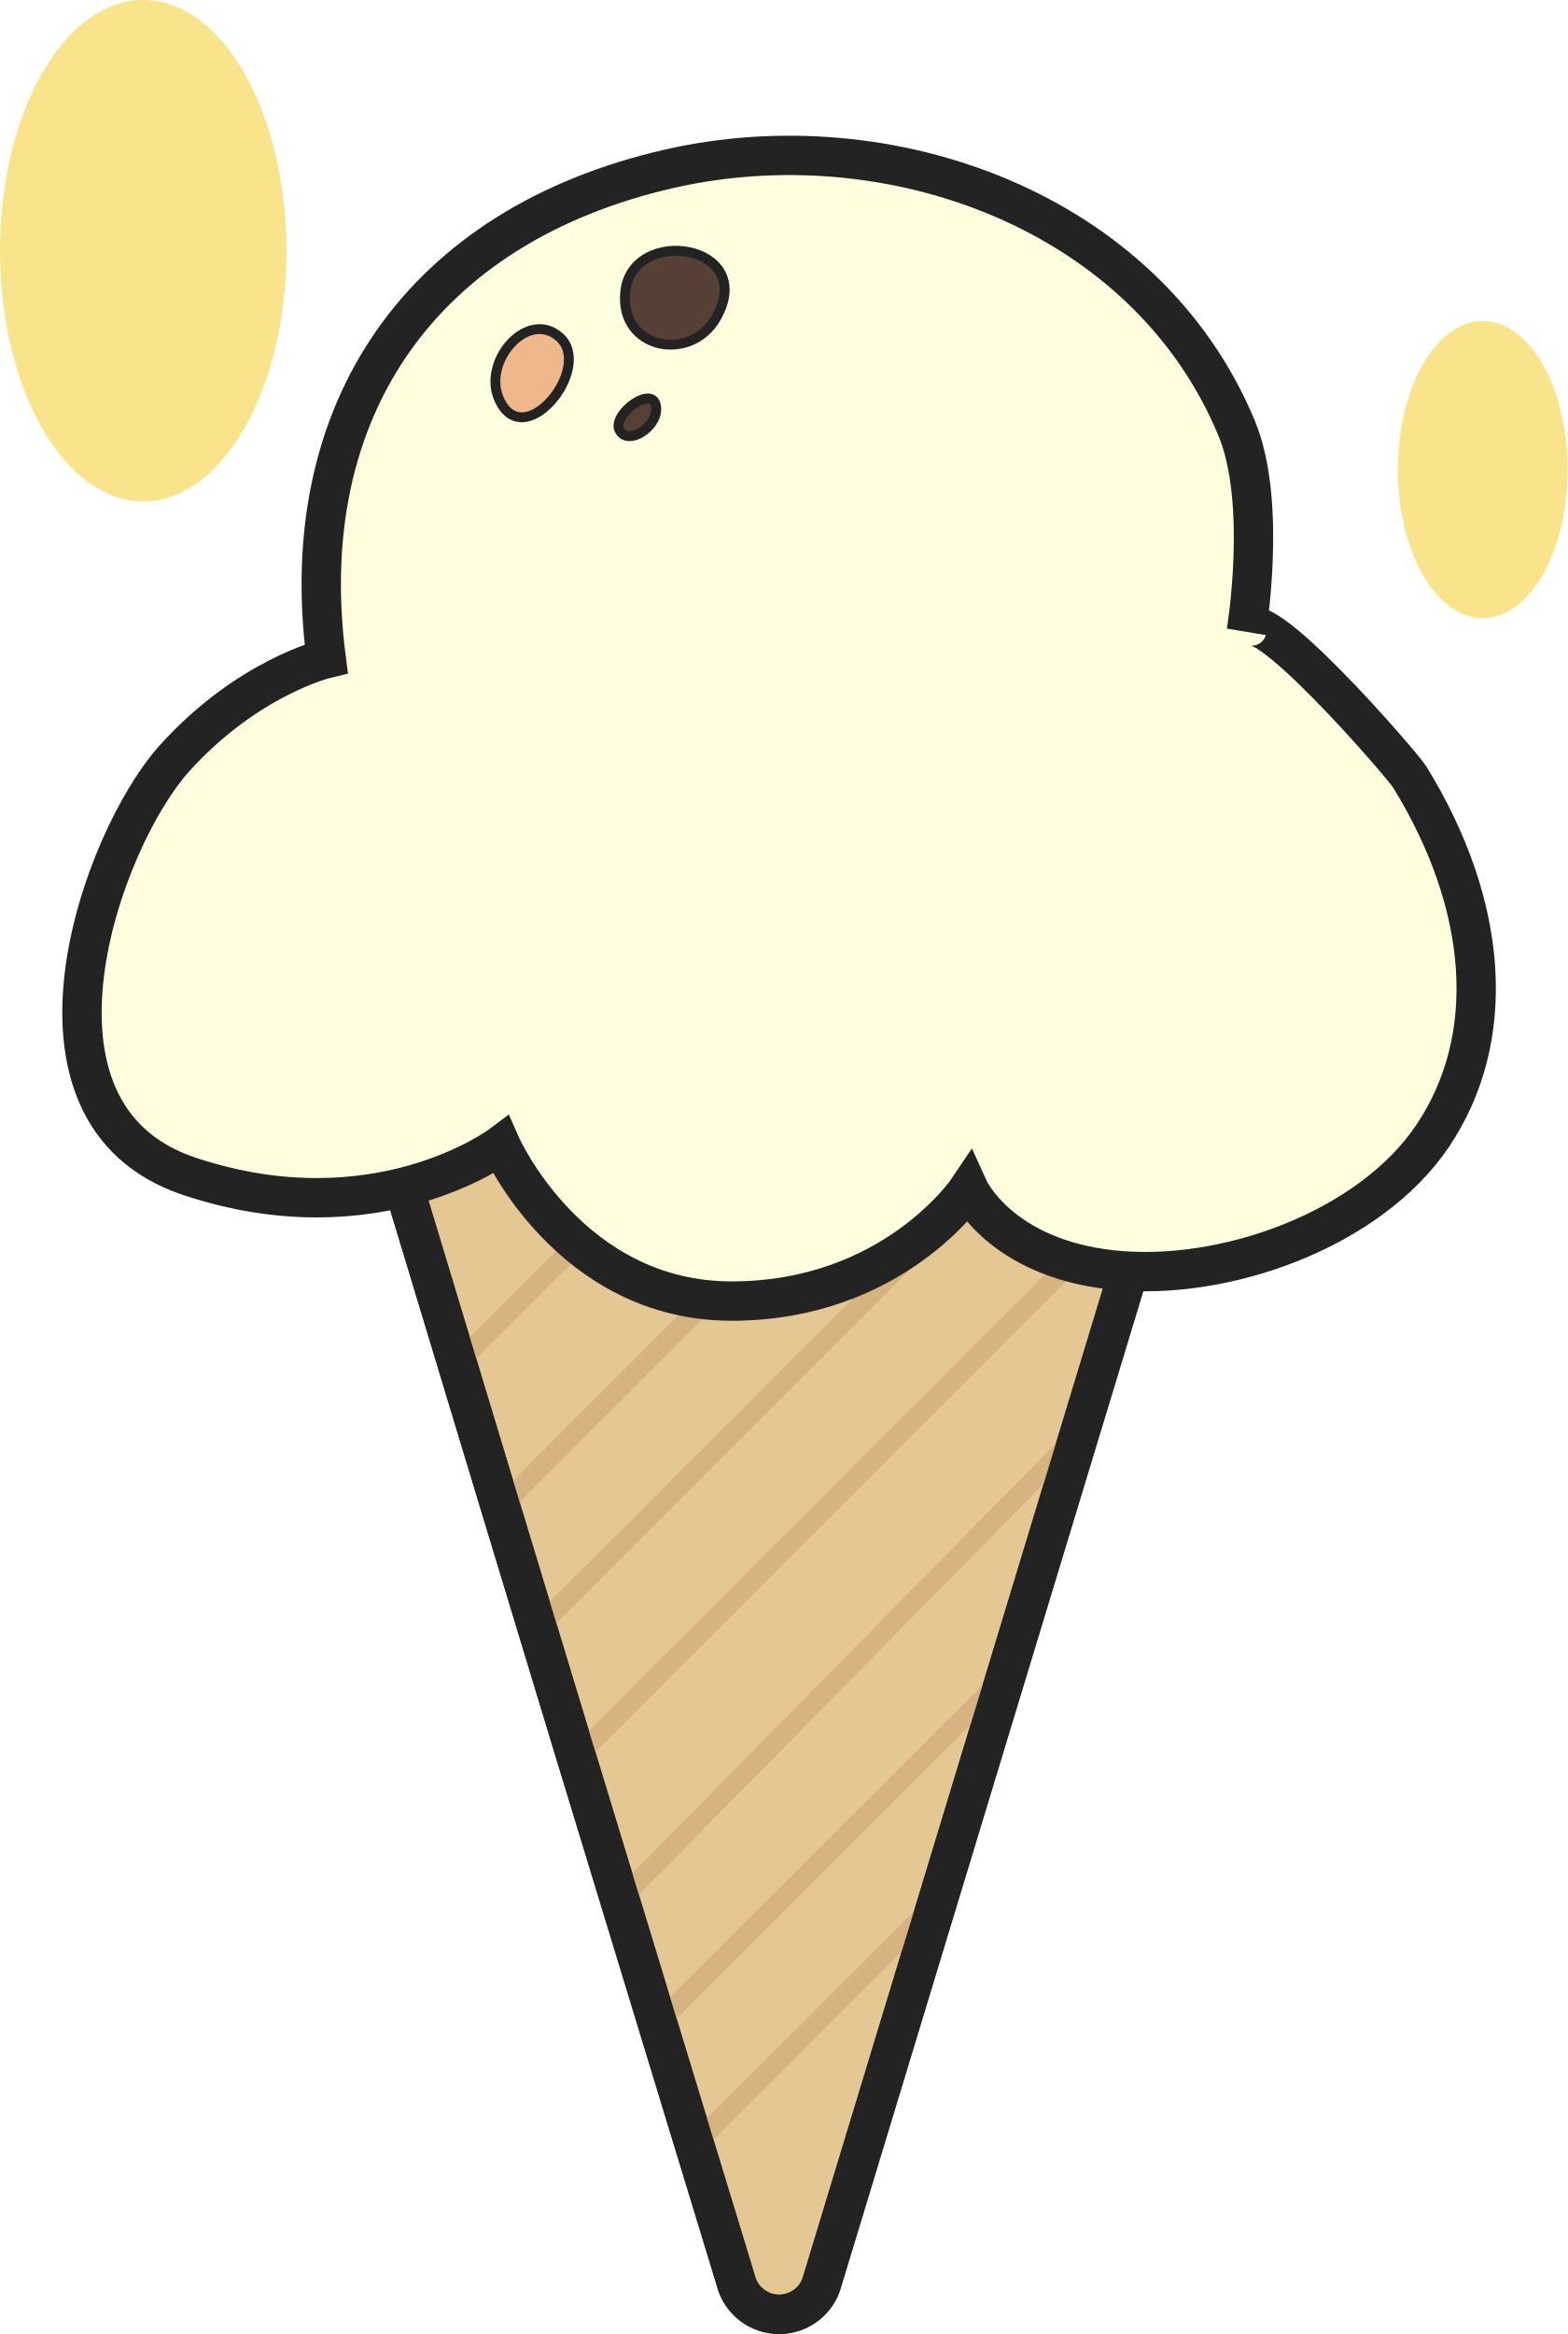
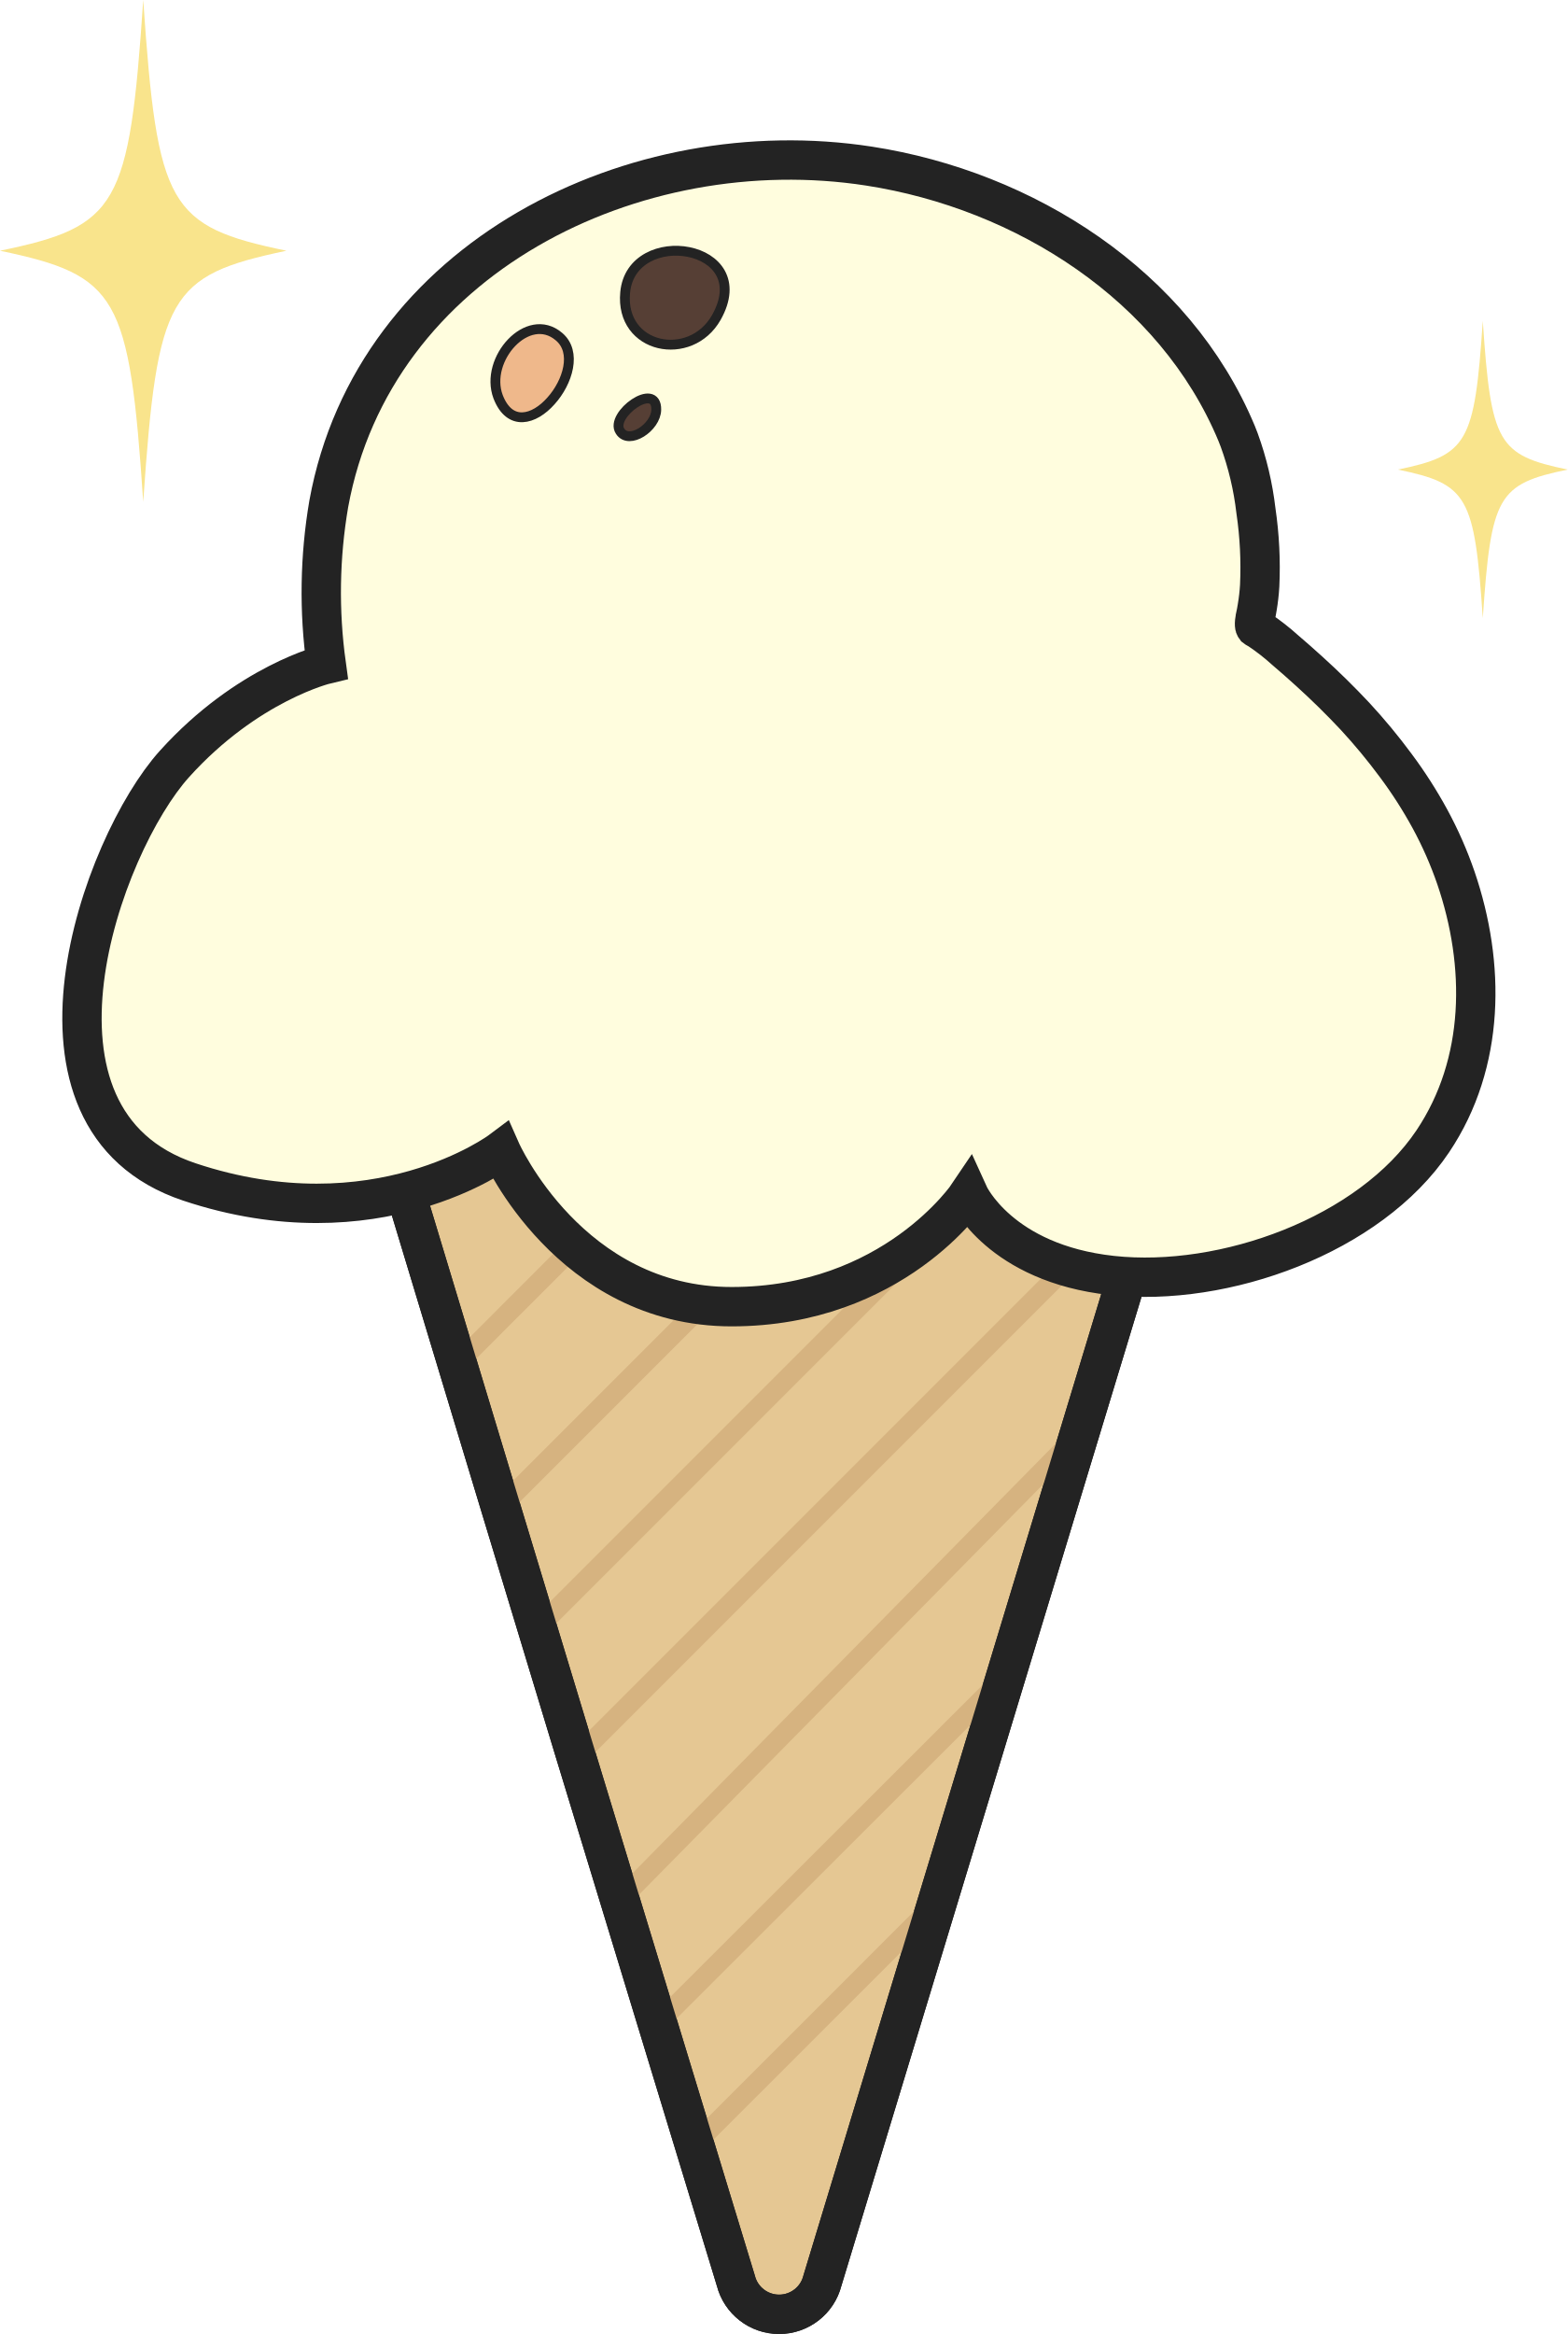
<svg xmlns="http://www.w3.org/2000/svg" viewBox="0 0 159.36 237.19">
  <defs>
    <style>.cls-1{fill:#e5c793;}.cls-1,.cls-3,.cls-4,.cls-5,.cls-6{stroke:#232323;}.cls-1,.cls-2,.cls-3,.cls-4,.cls-5,.cls-6{stroke-miterlimit:10;}.cls-1,.cls-3,.cls-4{stroke-width:4px;}.cls-2,.cls-3{fill:none;}.cls-2{stroke:#d6b380;stroke-width:2px;}.cls-4{fill:#fffdde;}.cls-5{fill:#563f35;}.cls-6{fill:#efb88b;}.cls-7{fill:#f9e48c;}</style>
  </defs>
  <g id="Layer_2" data-name="Layer 2">
    <g id="Layer_1-2" data-name="Layer 1">
      <path class="cls-1" d="M74.8,231.77a4.54,4.54,0,0,0,8.8,0l16.53-54.46,20.93-68.95H37.34l13,43,7.88,26Z" />
      <line class="cls-2" x1="46.51" y1="138.56" x2="58.78" y2="126.28" />
      <line class="cls-2" x1="71.63" y1="132.42" x2="50.93" y2="153.12" />
      <line class="cls-2" x1="97.09" y1="123.01" x2="54.45" y2="165.65" />
      <line class="cls-2" x1="108.49" y1="128.68" x2="58.78" y2="178.39" />
      <line class="cls-2" x1="109.74" y1="145.66" x2="62.88" y2="193.23" />
      <line class="cls-2" x1="102.27" y1="170.26" x2="67.19" y2="205.3" />
      <line class="cls-2" x1="95.34" y1="193.22" x2="71.3" y2="217.25" />
      <path class="cls-3" d="M74.8,231.77a4.54,4.54,0,0,0,8.8,0l16.53-54.46,20.93-68.95H37.34l13,43,7.88,26Z" />
-       <path class="cls-4" d="M126.69,64.21s2.19-13.13-1-20.74c-9.21-22.1-35.35-31.41-57.65-26.32C42.89,22.89,29.86,41.63,33.16,66.93c0,0-8,1.9-15.43,10.14S.25,113.2,19.24,119.54s31.67-3.17,31.67-3.17,7,15.85,23.46,15.85,24.09-11.41,24.09-11.41,3.17,7,14.58,8.24,26.21-4.09,32.61-13.64c6.66-9.93,5.7-23.39-2.36-36.47C142.56,77.75,127.36,60.18,126.69,64.21Z" />
+       <path class="cls-4" d="M127.61,62.81s0-.06,0-.09c.07-.33.14-.66.19-1a20.1,20.1,0,0,0,.25-2.19,39.7,39.7,0,0,0-.38-7.62,31.76,31.76,0,0,0-1.7-7.19l-.27-.69C119.43,29,104.17,19.33,88.34,16.88,64.55,13.2,38,26.16,33.42,51.2a53.35,53.35,0,0,0-.26,16.3s-8,1.9-15.43,10.14S.25,113.77,19.24,120.11s31.67-3.17,31.67-3.17,7,15.85,23.46,15.85,24.09-11.41,24.09-11.41,3.17,7,14.58,8.24,26.21-4.09,32.61-13.64C151,108,151,98,148,89.22a39.47,39.47,0,0,0-2.64-6,45.48,45.48,0,0,0-3.48-5.43,59.24,59.24,0,0,0-4.14-5q-2.22-2.37-4.64-4.56c-.8-.73-1.62-1.45-2.44-2.15A23.3,23.3,0,0,0,128,64l-.28-.16-.12-.09a.35.35,0,0,1-.07-.2A2.18,2.18,0,0,1,127.61,62.81Z" />
      <path class="cls-5" d="M70,25.61c-2.76-.56-6.13.68-6.45,4.11-.55,5.77,6.65,7.17,9.27,2.54C74.93,28.51,72.76,26.16,70,25.61Z" />
      <path class="cls-5" d="M64.49,41c-1.06.7-2,2-1.46,2.81.9,1.44,3.65-.38,3.68-2.17C66.74,40.17,65.55,40.29,64.49,41Z" />
      <path class="cls-6" d="M56,40.75c1.72-1.9,2.68-5,.81-6.55-3.15-2.67-7.6,2.3-6.18,6.11C51.82,43.4,54.31,42.66,56,40.75Z" />
-       <ellipse class="cls-7" cx="14.56" cy="25.48" rx="14.56" ry="25.48" />
-       <ellipse class="cls-7" cx="150.73" cy="47.72" rx="8.63" ry="15.1" />
+       <path class="cls-7" d="M29.12,25.48C17.13,28,16,30,14.56,51,13.14,30,12,28,0,25.48,12,23,13.14,21,14.56,0,16,21,17.13,23,29.12,25.48Z" />
+       <path class="cls-7" d="M159.36,47.72c-7.11,1.47-7.79,2.66-8.63,15.1-.84-12.44-1.53-13.63-8.63-15.1,7.1-1.47,7.79-2.67,8.63-15.1C151.57,45.05,152.25,46.25,159.36,47.72Z" />
    </g>
  </g>
</svg>
